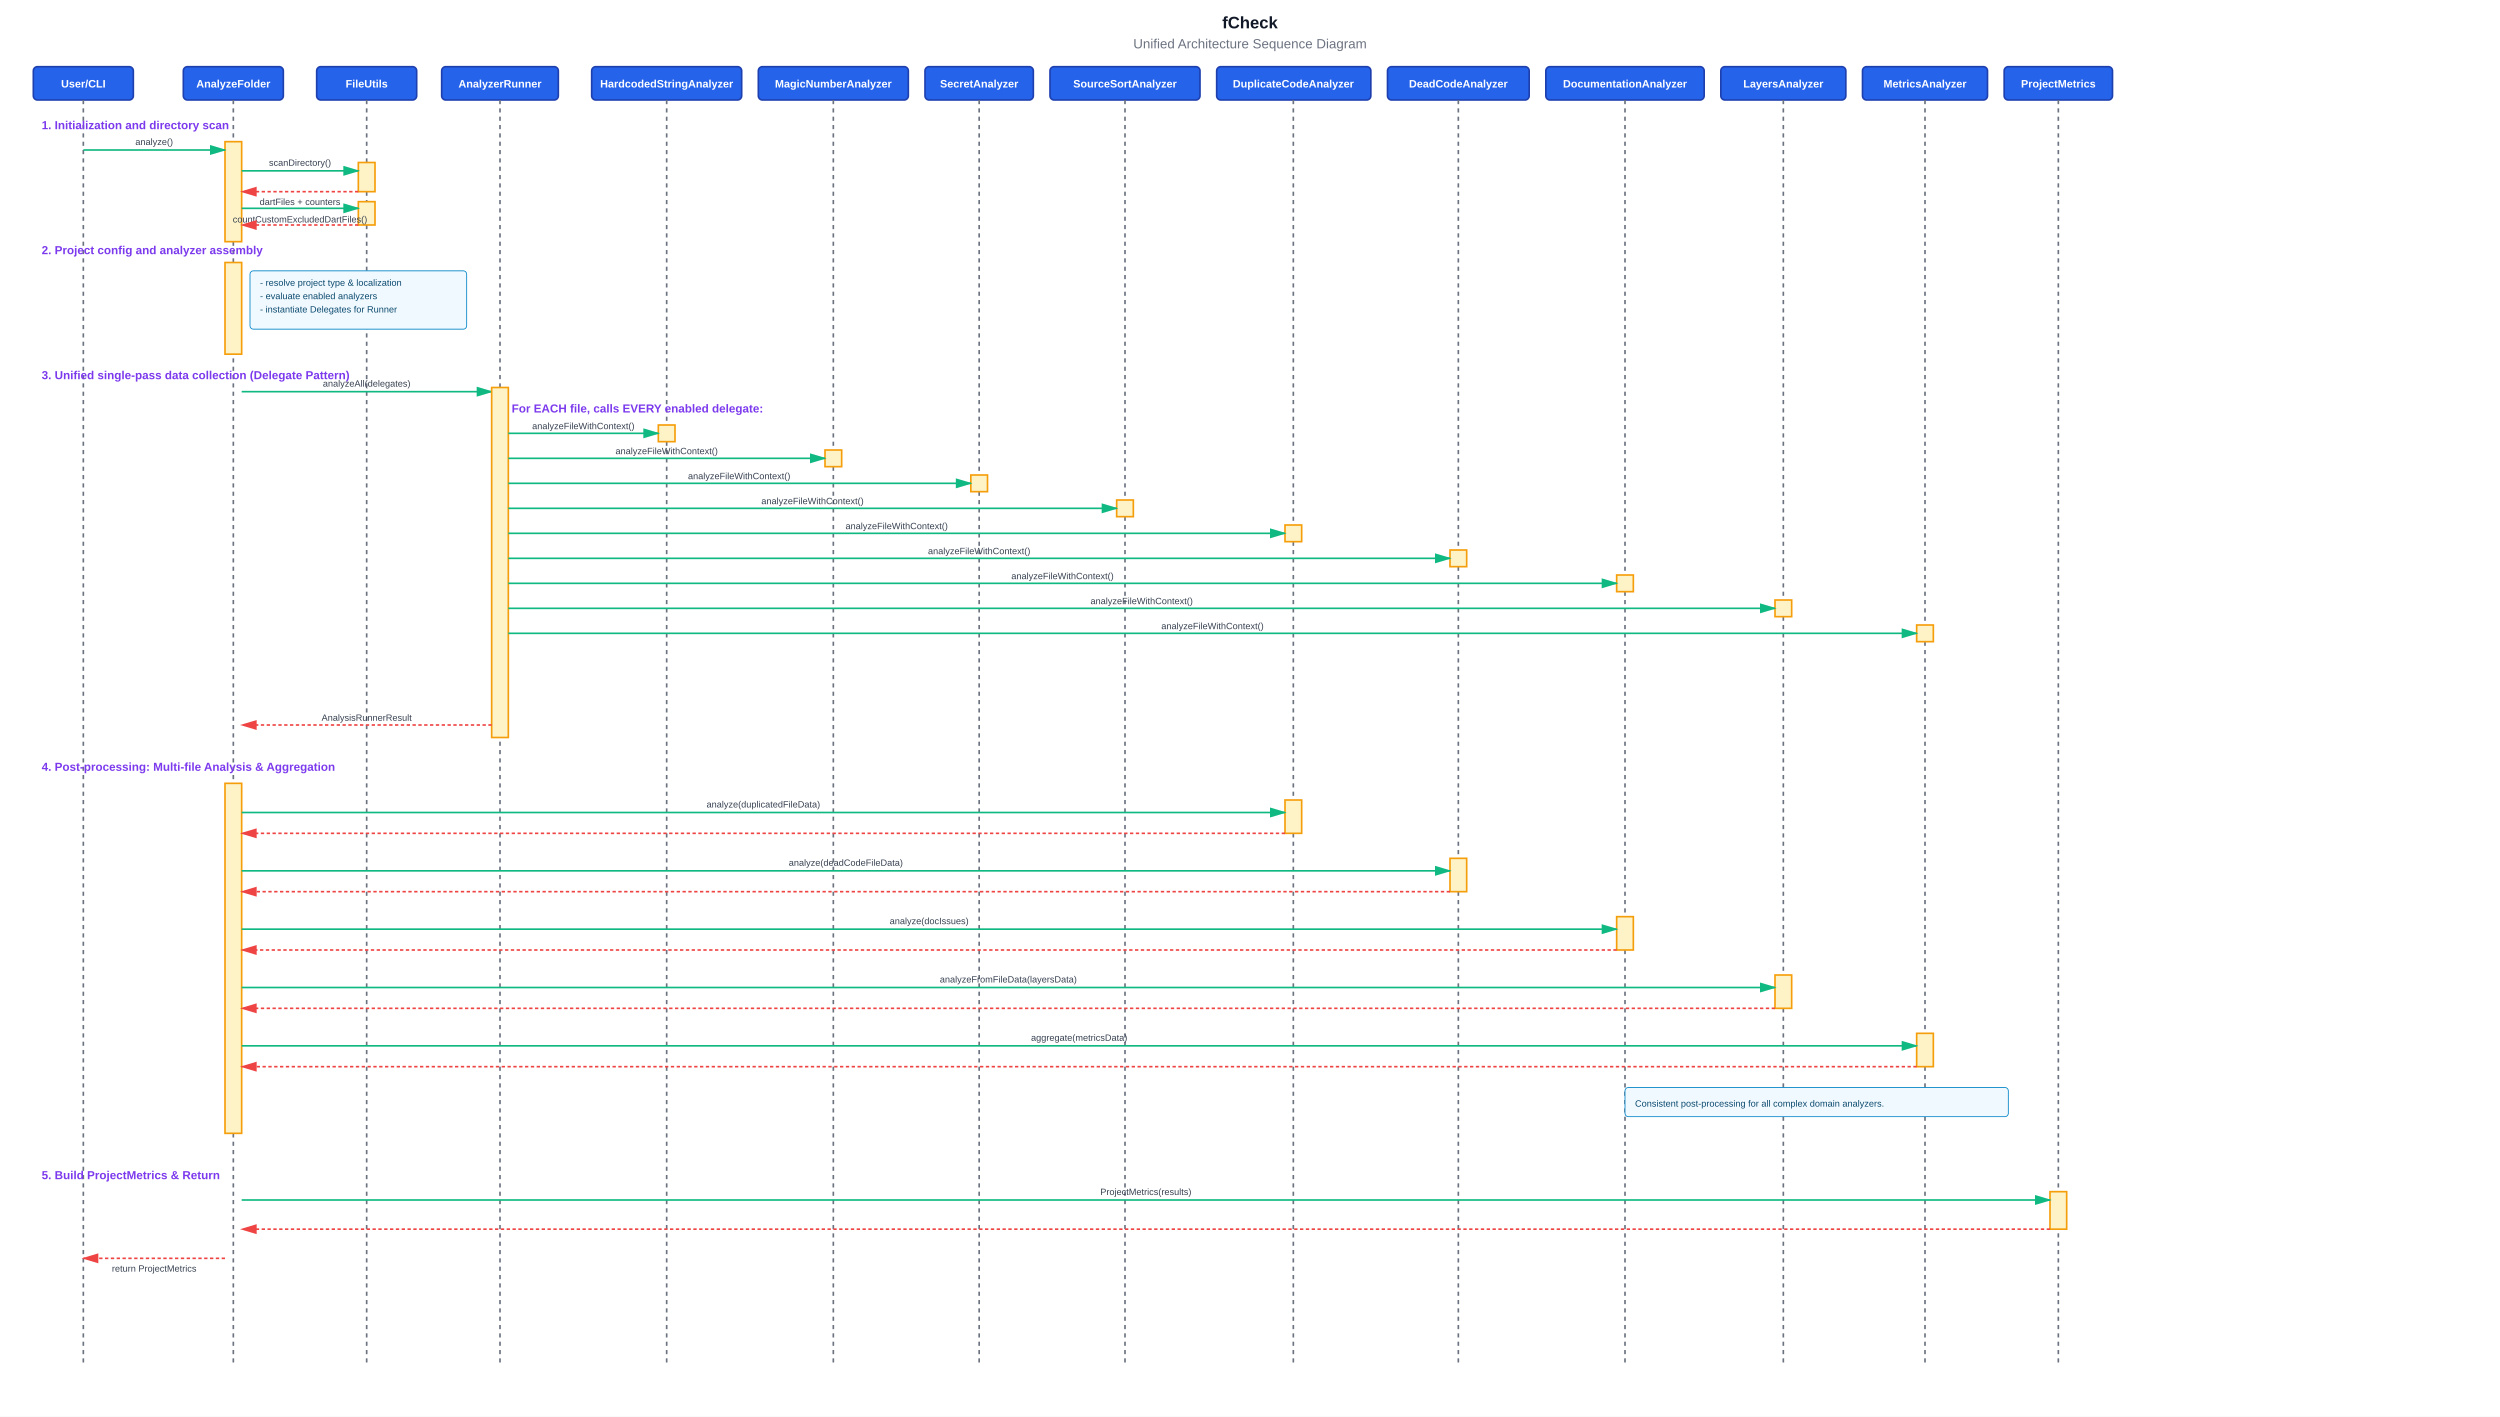
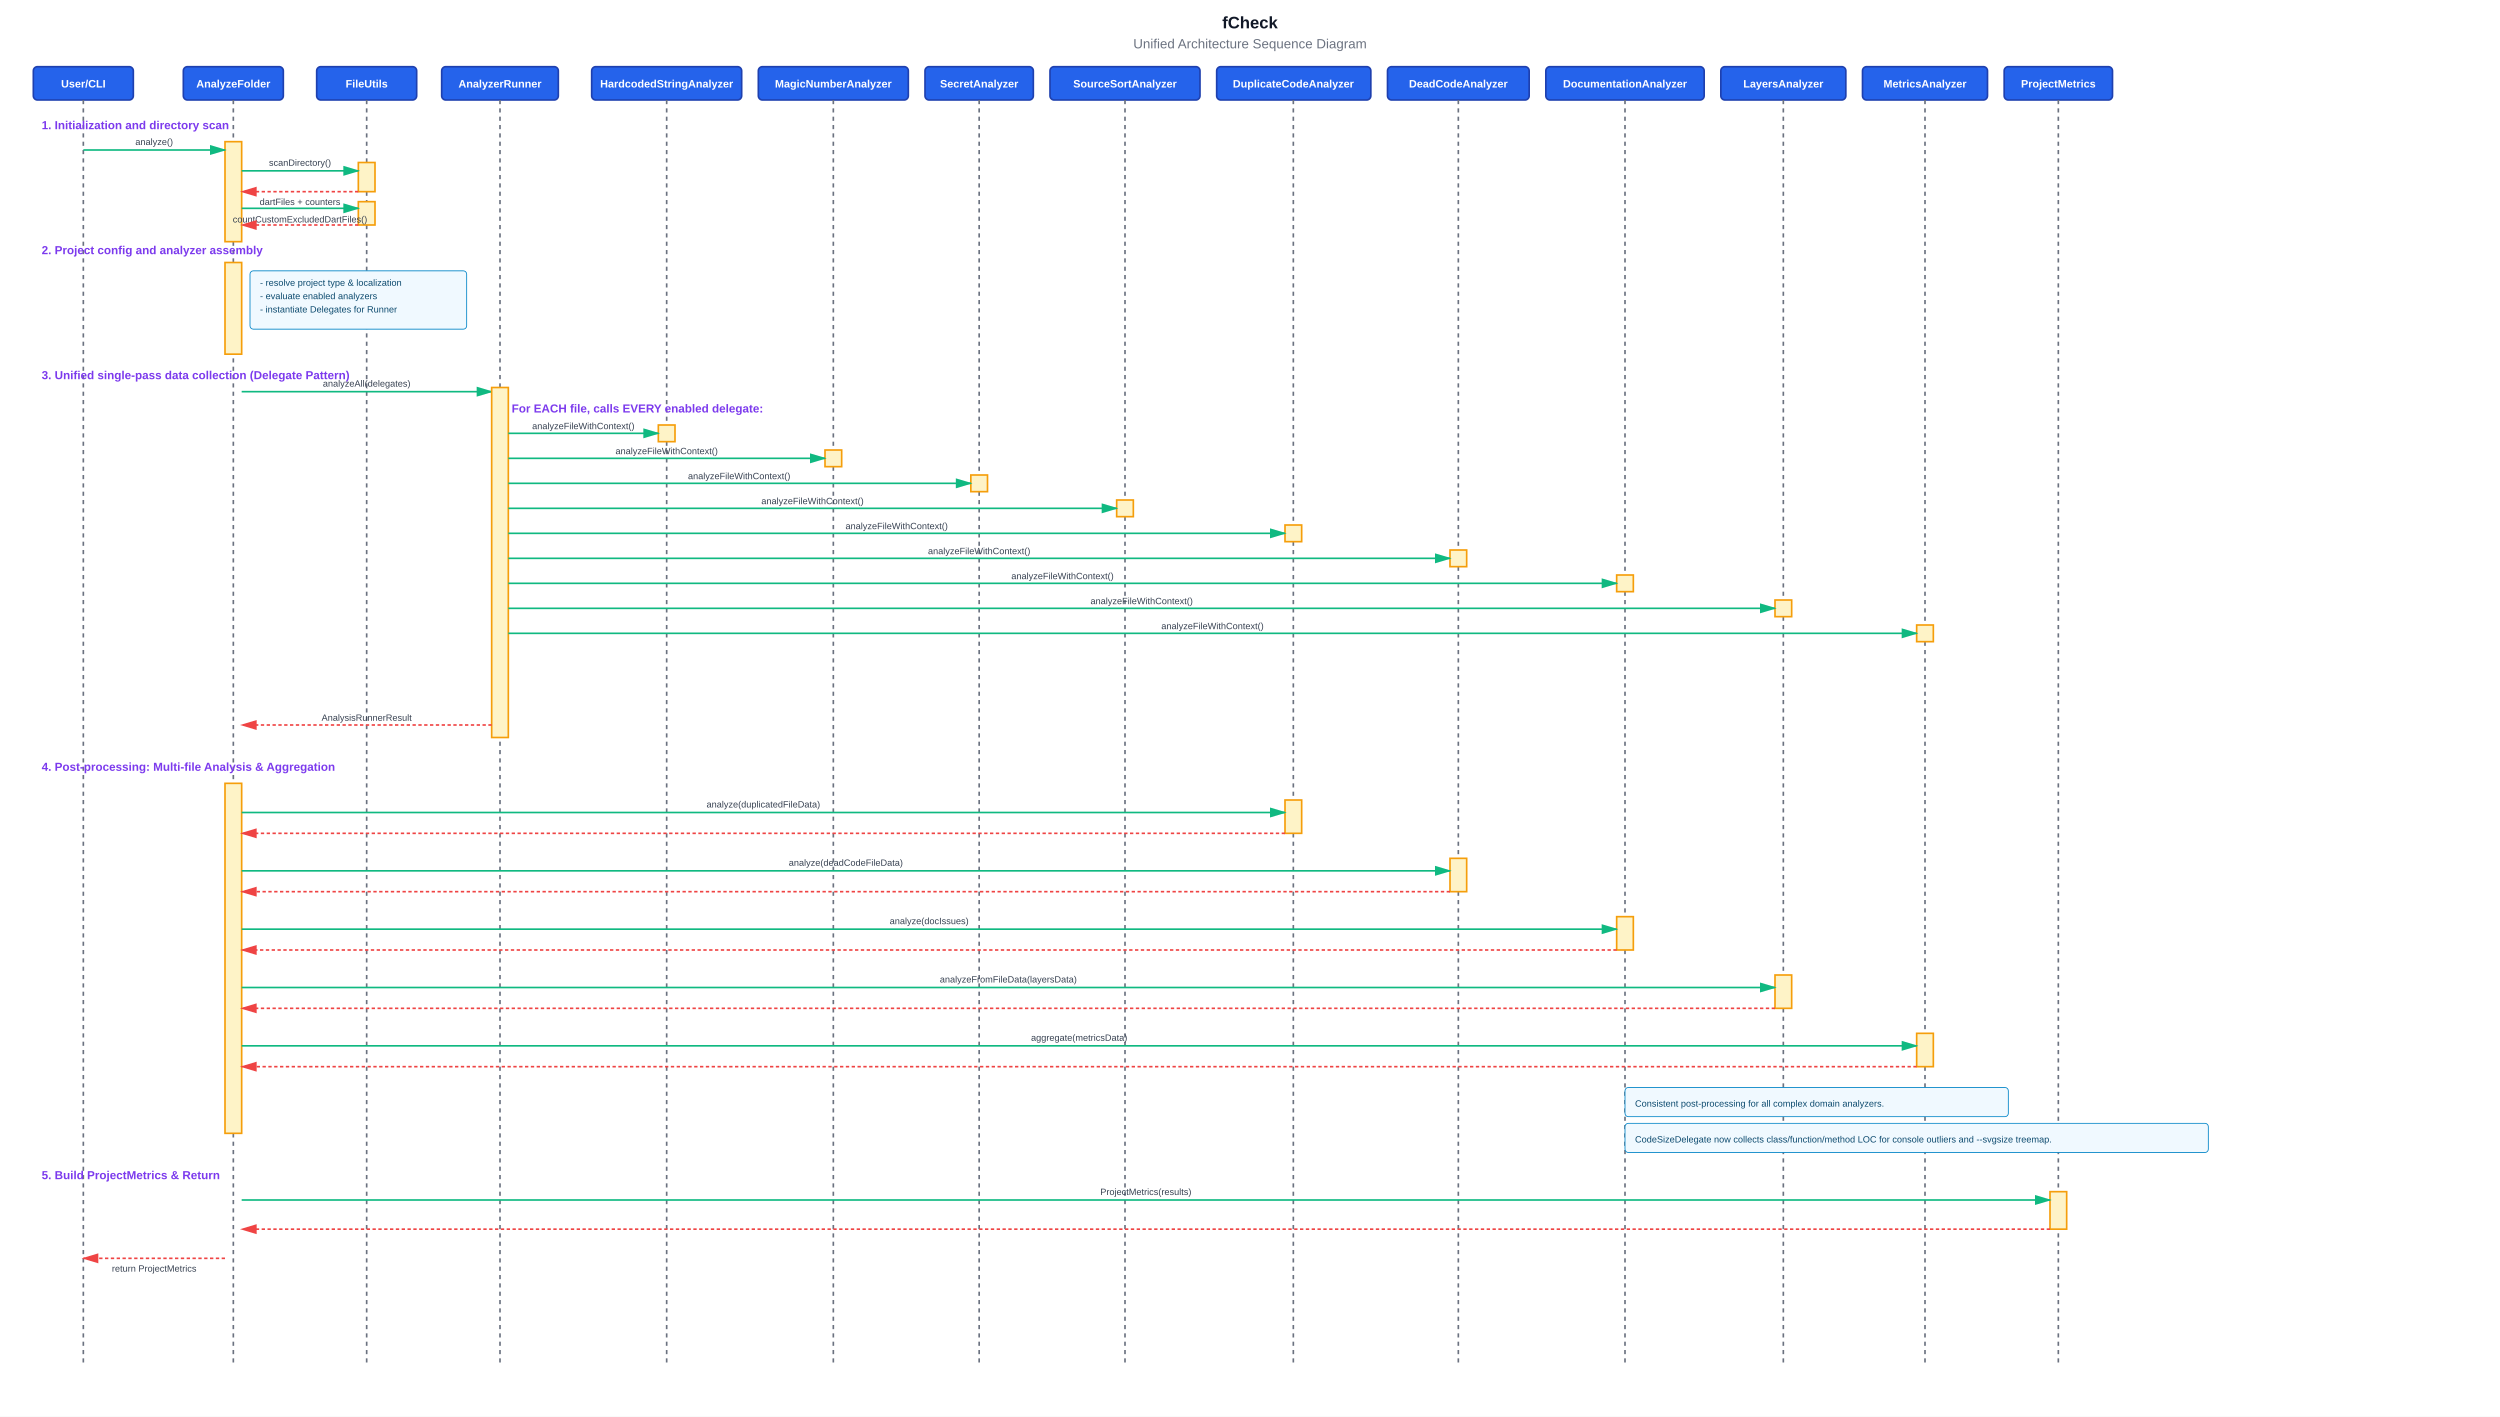
<svg xmlns="http://www.w3.org/2000/svg" width="3000" height="1700">
  <defs>
    <style>
      .actor-box {
        fill: #2563eb;
        stroke: #1e40af;
        stroke-width: 2;
      }

      .actor-text {
        fill: white;
        font-family: 'Segoe UI', Arial, sans-serif;
        font-size: 13px;
        font-weight: bold;
      }

      .lifeline {
        stroke: #6b7280;
        stroke-width: 2;
        stroke-dasharray: 5, 5;
      }

      .activation {
        fill: #fef3c7;
        stroke: #f59e0b;
        stroke-width: 2;
      }

      .message-arrow {
        stroke: #10b981;
        stroke-width: 2;
        fill: none;
        marker-end: url(#arrowhead);
      }

      .return-arrow {
        stroke: #ef4444;
        stroke-width: 2;
        fill: none;
        stroke-dasharray: 4, 3;
        marker-end: url(#arrowhead-red);
      }

      .message-text {
        fill: #374151;
        font-family: 'Segoe UI', Arial, sans-serif;
        font-size: 11px;
      }

      .note-box {
        fill: #f0f9ff;
        stroke: #0284c7;
        stroke-width: 1;
      }

      .note-text {
        fill: #0c4a6e;
        font-family: 'Segoe UI', Arial, sans-serif;
        font-size: 11px;
      }

      .title {
        fill: #111827;
        font-family: 'Segoe UI', Arial, sans-serif;
        font-size: 20px;
        font-weight: bold;
      }

      .subtitle {
        fill: #6b7280;
        font-family: 'Segoe UI', Arial, sans-serif;
        font-size: 16px;
      }

      .section-label {
        fill: #7c3aed;
        font-family: 'Segoe UI', Arial, sans-serif;
        font-size: 14px;
        font-weight: bold;
      }
    </style>
    <marker id="arrowhead" markerWidth="10" markerHeight="10" refX="9" refY="3" orient="auto">
      <polygon points="0 0, 10 3, 0 6" fill="#10b981" />
    </marker>
    <marker id="arrowhead-red" markerWidth="10" markerHeight="10" refX="9" refY="3" orient="auto">
      <polygon points="0 0, 10 3, 0 6" fill="#ef4444" />
    </marker>
  </defs>
  <rect width="3000" height="1700" fill="white" />
  <text x="1500" y="34" text-anchor="middle" class="title">fCheck</text>
  <text x="1500" y="58" text-anchor="middle" class="subtitle">Unified Architecture Sequence Diagram</text>
  <rect x="40" y="80" width="120" height="40" rx="5" class="actor-box" />
  <text x="100" y="105" text-anchor="middle" class="actor-text">User/CLI</text>
  <rect x="220" y="80" width="120" height="40" rx="5" class="actor-box" />
  <text x="280" y="105" text-anchor="middle" class="actor-text">AnalyzeFolder</text>
  <rect x="380" y="80" width="120" height="40" rx="5" class="actor-box" />
  <text x="440" y="105" text-anchor="middle" class="actor-text">FileUtils</text>
  <rect x="530" y="80" width="140" height="40" rx="5" class="actor-box" />
  <text x="600" y="105" text-anchor="middle" class="actor-text">AnalyzerRunner</text>
  <rect x="710" y="80" width="180" height="40" rx="5" class="actor-box" />
  <text x="800" y="105" text-anchor="middle" class="actor-text">HardcodedStringAnalyzer</text>
  <rect x="910" y="80" width="180" height="40" rx="5" class="actor-box" />
  <text x="1000" y="105" text-anchor="middle" class="actor-text">MagicNumberAnalyzer</text>
  <rect x="1110" y="80" width="130" height="40" rx="5" class="actor-box" />
  <text x="1175" y="105" text-anchor="middle" class="actor-text">SecretAnalyzer</text>
  <rect x="1260" y="80" width="180" height="40" rx="5" class="actor-box" />
  <text x="1350" y="105" text-anchor="middle" class="actor-text">SourceSortAnalyzer</text>
  <rect x="1460" y="80" width="185" height="40" rx="5" class="actor-box" />
  <text x="1552" y="105" text-anchor="middle" class="actor-text">DuplicateCodeAnalyzer</text>
  <rect x="1665" y="80" width="170" height="40" rx="5" class="actor-box" />
  <text x="1750" y="105" text-anchor="middle" class="actor-text">DeadCodeAnalyzer</text>
  <rect x="1855" y="80" width="190" height="40" rx="5" class="actor-box" />
  <text x="1950" y="105" text-anchor="middle" class="actor-text">DocumentationAnalyzer</text>
  <rect x="2065" y="80" width="150" height="40" rx="5" class="actor-box" />
  <text x="2140" y="105" text-anchor="middle" class="actor-text">LayersAnalyzer</text>
  <rect x="2235" y="80" width="150" height="40" rx="5" class="actor-box" />
  <text x="2310" y="105" text-anchor="middle" class="actor-text">MetricsAnalyzer</text>
  <rect x="2405" y="80" width="130" height="40" rx="5" class="actor-box" />
  <text x="2470" y="105" text-anchor="middle" class="actor-text">ProjectMetrics</text>
  <line x1="100" y1="120" x2="100" y2="1640" class="lifeline" />
  <line x1="280" y1="120" x2="280" y2="1640" class="lifeline" />
  <line x1="440" y1="120" x2="440" y2="1640" class="lifeline" />
  <line x1="600" y1="120" x2="600" y2="1640" class="lifeline" />
  <line x1="800" y1="120" x2="800" y2="1640" class="lifeline" />
  <line x1="1000" y1="120" x2="1000" y2="1640" class="lifeline" />
  <line x1="1175" y1="120" x2="1175" y2="1640" class="lifeline" />
  <line x1="1350" y1="120" x2="1350" y2="1640" class="lifeline" />
  <line x1="1552" y1="120" x2="1552" y2="1640" class="lifeline" />
  <line x1="1750" y1="120" x2="1750" y2="1640" class="lifeline" />
  <line x1="1950" y1="120" x2="1950" y2="1640" class="lifeline" />
  <line x1="2140" y1="120" x2="2140" y2="1640" class="lifeline" />
  <line x1="2310" y1="120" x2="2310" y2="1640" class="lifeline" />
  <line x1="2470" y1="120" x2="2470" y2="1640" class="lifeline" />
  <text x="50" y="155" class="section-label">1. Initialization and directory scan</text>
  <rect x="270" y="170" width="20" height="120" class="activation" />
  <line x1="100" y1="180" x2="270" y2="180" class="message-arrow" />
  <text x="185" y="174" text-anchor="middle" class="message-text">analyze()</text>
  <rect x="430" y="195" width="20" height="35" class="activation" />
  <line x1="290" y1="205" x2="430" y2="205" class="message-arrow" />
  <text x="360" y="199" text-anchor="middle" class="message-text">scanDirectory()</text>
  <line x1="430" y1="230" x2="290" y2="230" class="return-arrow" />
  <text x="360" y="246" text-anchor="middle" class="message-text">dartFiles + counters</text>
  <rect x="430" y="242" width="20" height="28" class="activation" />
  <line x1="290" y1="250" x2="430" y2="250" class="message-arrow" />
  <text x="360" y="267" text-anchor="middle" class="message-text">countCustomExcludedDartFiles()</text>
  <line x1="430" y1="270" x2="290" y2="270" class="return-arrow" />
  <text x="50" y="305" class="section-label">2. Project config and analyzer assembly</text>
  <rect x="270" y="315" width="20" height="110" class="activation" />
  <rect x="300" y="325" width="260" height="70" rx="4" class="note-box" />
  <text x="312" y="343" class="note-text">- resolve project type &amp; localization</text>
  <text x="312" y="359" class="note-text">- evaluate enabled analyzers</text>
  <text x="312" y="375" class="note-text">- instantiate Delegates for Runner</text>
  <text x="50" y="455" class="section-label">3. Unified single-pass data collection (Delegate Pattern)</text>
  <line x1="290" y1="470" x2="590" y2="470" class="message-arrow" />
  <text x="440" y="464" text-anchor="middle" class="message-text">analyzeAll(delegates)</text>
  <rect x="590" y="465" width="20" height="420" class="activation" />
  <text x="614" y="495" class="section-label">For EACH file, calls EVERY enabled delegate:</text>
  <rect x="790" y="510" width="20" height="20" class="activation" />
  <line x1="610" y1="520" x2="790" y2="520" class="message-arrow" />
  <text x="700" y="515" text-anchor="middle" class="message-text">analyzeFileWithContext()</text>
  <rect x="990" y="540" width="20" height="20" class="activation" />
  <line x1="610" y1="550" x2="990" y2="550" class="message-arrow" />
  <text x="800" y="545" text-anchor="middle" class="message-text">analyzeFileWithContext()</text>
  <rect x="1165" y="570" width="20" height="20" class="activation" />
  <line x1="610" y1="580" x2="1165" y2="580" class="message-arrow" />
  <text x="887" y="575" text-anchor="middle" class="message-text">analyzeFileWithContext()</text>
  <rect x="1340" y="600" width="20" height="20" class="activation" />
  <line x1="610" y1="610" x2="1340" y2="610" class="message-arrow" />
  <text x="975" y="605" text-anchor="middle" class="message-text">analyzeFileWithContext()</text>
  <rect x="1542" y="630" width="20" height="20" class="activation" />
  <line x1="610" y1="640" x2="1542" y2="640" class="message-arrow" />
  <text x="1076" y="635" text-anchor="middle" class="message-text">analyzeFileWithContext()</text>
  <rect x="1740" y="660" width="20" height="20" class="activation" />
  <line x1="610" y1="670" x2="1740" y2="670" class="message-arrow" />
  <text x="1175" y="665" text-anchor="middle" class="message-text">analyzeFileWithContext()</text>
  <rect x="1940" y="690" width="20" height="20" class="activation" />
  <line x1="610" y1="700" x2="1940" y2="700" class="message-arrow" />
  <text x="1275" y="695" text-anchor="middle" class="message-text">analyzeFileWithContext()</text>
  <rect x="2130" y="720" width="20" height="20" class="activation" />
  <line x1="610" y1="730" x2="2130" y2="730" class="message-arrow" />
  <text x="1370" y="725" text-anchor="middle" class="message-text">analyzeFileWithContext()</text>
  <rect x="2300" y="750" width="20" height="20" class="activation" />
  <line x1="610" y1="760" x2="2300" y2="760" class="message-arrow" />
  <text x="1455" y="755" text-anchor="middle" class="message-text">analyzeFileWithContext()</text>
  <line x1="590" y1="870" x2="290" y2="870" class="return-arrow" />
  <text x="440" y="865" text-anchor="middle" class="message-text">AnalysisRunnerResult</text>
  <text x="50" y="925" class="section-label">4. Post-processing: Multi-file Analysis &amp; Aggregation</text>
  <rect x="270" y="940" width="20" height="420" class="activation" />
  <rect x="1542" y="960" width="20" height="40" class="activation" />
  <line x1="290" y1="975" x2="1542" y2="975" class="message-arrow" />
  <text x="916" y="969" text-anchor="middle" class="message-text">analyze(duplicatedFileData)</text>
  <line x1="1542" y1="1000" x2="290" y2="1000" class="return-arrow" />
  <rect x="1740" y="1030" width="20" height="40" class="activation" />
  <line x1="290" y1="1045" x2="1740" y2="1045" class="message-arrow" />
  <text x="1015" y="1039" text-anchor="middle" class="message-text">analyze(deadCodeFileData)</text>
  <line x1="1740" y1="1070" x2="290" y2="1070" class="return-arrow" />
  <rect x="1940" y="1100" width="20" height="40" class="activation" />
  <line x1="290" y1="1115" x2="1940" y2="1115" class="message-arrow" />
  <text x="1115" y="1109" text-anchor="middle" class="message-text">analyze(docIssues)</text>
  <line x1="1940" y1="1140" x2="290" y2="1140" class="return-arrow" />
  <rect x="2130" y="1170" width="20" height="40" class="activation" />
  <line x1="290" y1="1185" x2="2130" y2="1185" class="message-arrow" />
  <text x="1210" y="1179" text-anchor="middle" class="message-text">analyzeFromFileData(layersData)</text>
  <line x1="2130" y1="1210" x2="290" y2="1210" class="return-arrow" />
  <rect x="2300" y="1240" width="20" height="40" class="activation" />
  <line x1="290" y1="1255" x2="2300" y2="1255" class="message-arrow" />
  <text x="1295" y="1249" text-anchor="middle" class="message-text">aggregate(metricsData)</text>
  <line x1="2300" y1="1280" x2="290" y2="1280" class="return-arrow" />
  <rect x="1950" y="1305" width="460" height="35" rx="4" class="note-box" />
  <text x="1962" y="1328" class="note-text">Consistent post-processing for all complex domain analyzers.</text>
+   <rect x="1950" y="1348" width="700" height="35" rx="4" class="note-box" />
+   <text x="1962" y="1371" class="note-text">CodeSizeDelegate now collects class/function/method LOC for console outliers and --svgsize treemap.</text>
  <text x="50" y="1415" class="section-label">5. Build ProjectMetrics &amp; Return</text>
  <rect x="2460" y="1430" width="20" height="45" class="activation" />
  <line x1="290" y1="1440" x2="2460" y2="1440" class="message-arrow" />
  <text x="1375" y="1434" text-anchor="middle" class="message-text">ProjectMetrics(results)</text>
  <line x1="2460" y1="1475" x2="290" y2="1475" class="return-arrow" />
  <line x1="270" y1="1510" x2="100" y2="1510" class="return-arrow" />
  <text x="185" y="1526" text-anchor="middle" class="message-text">return ProjectMetrics</text>
</svg>
